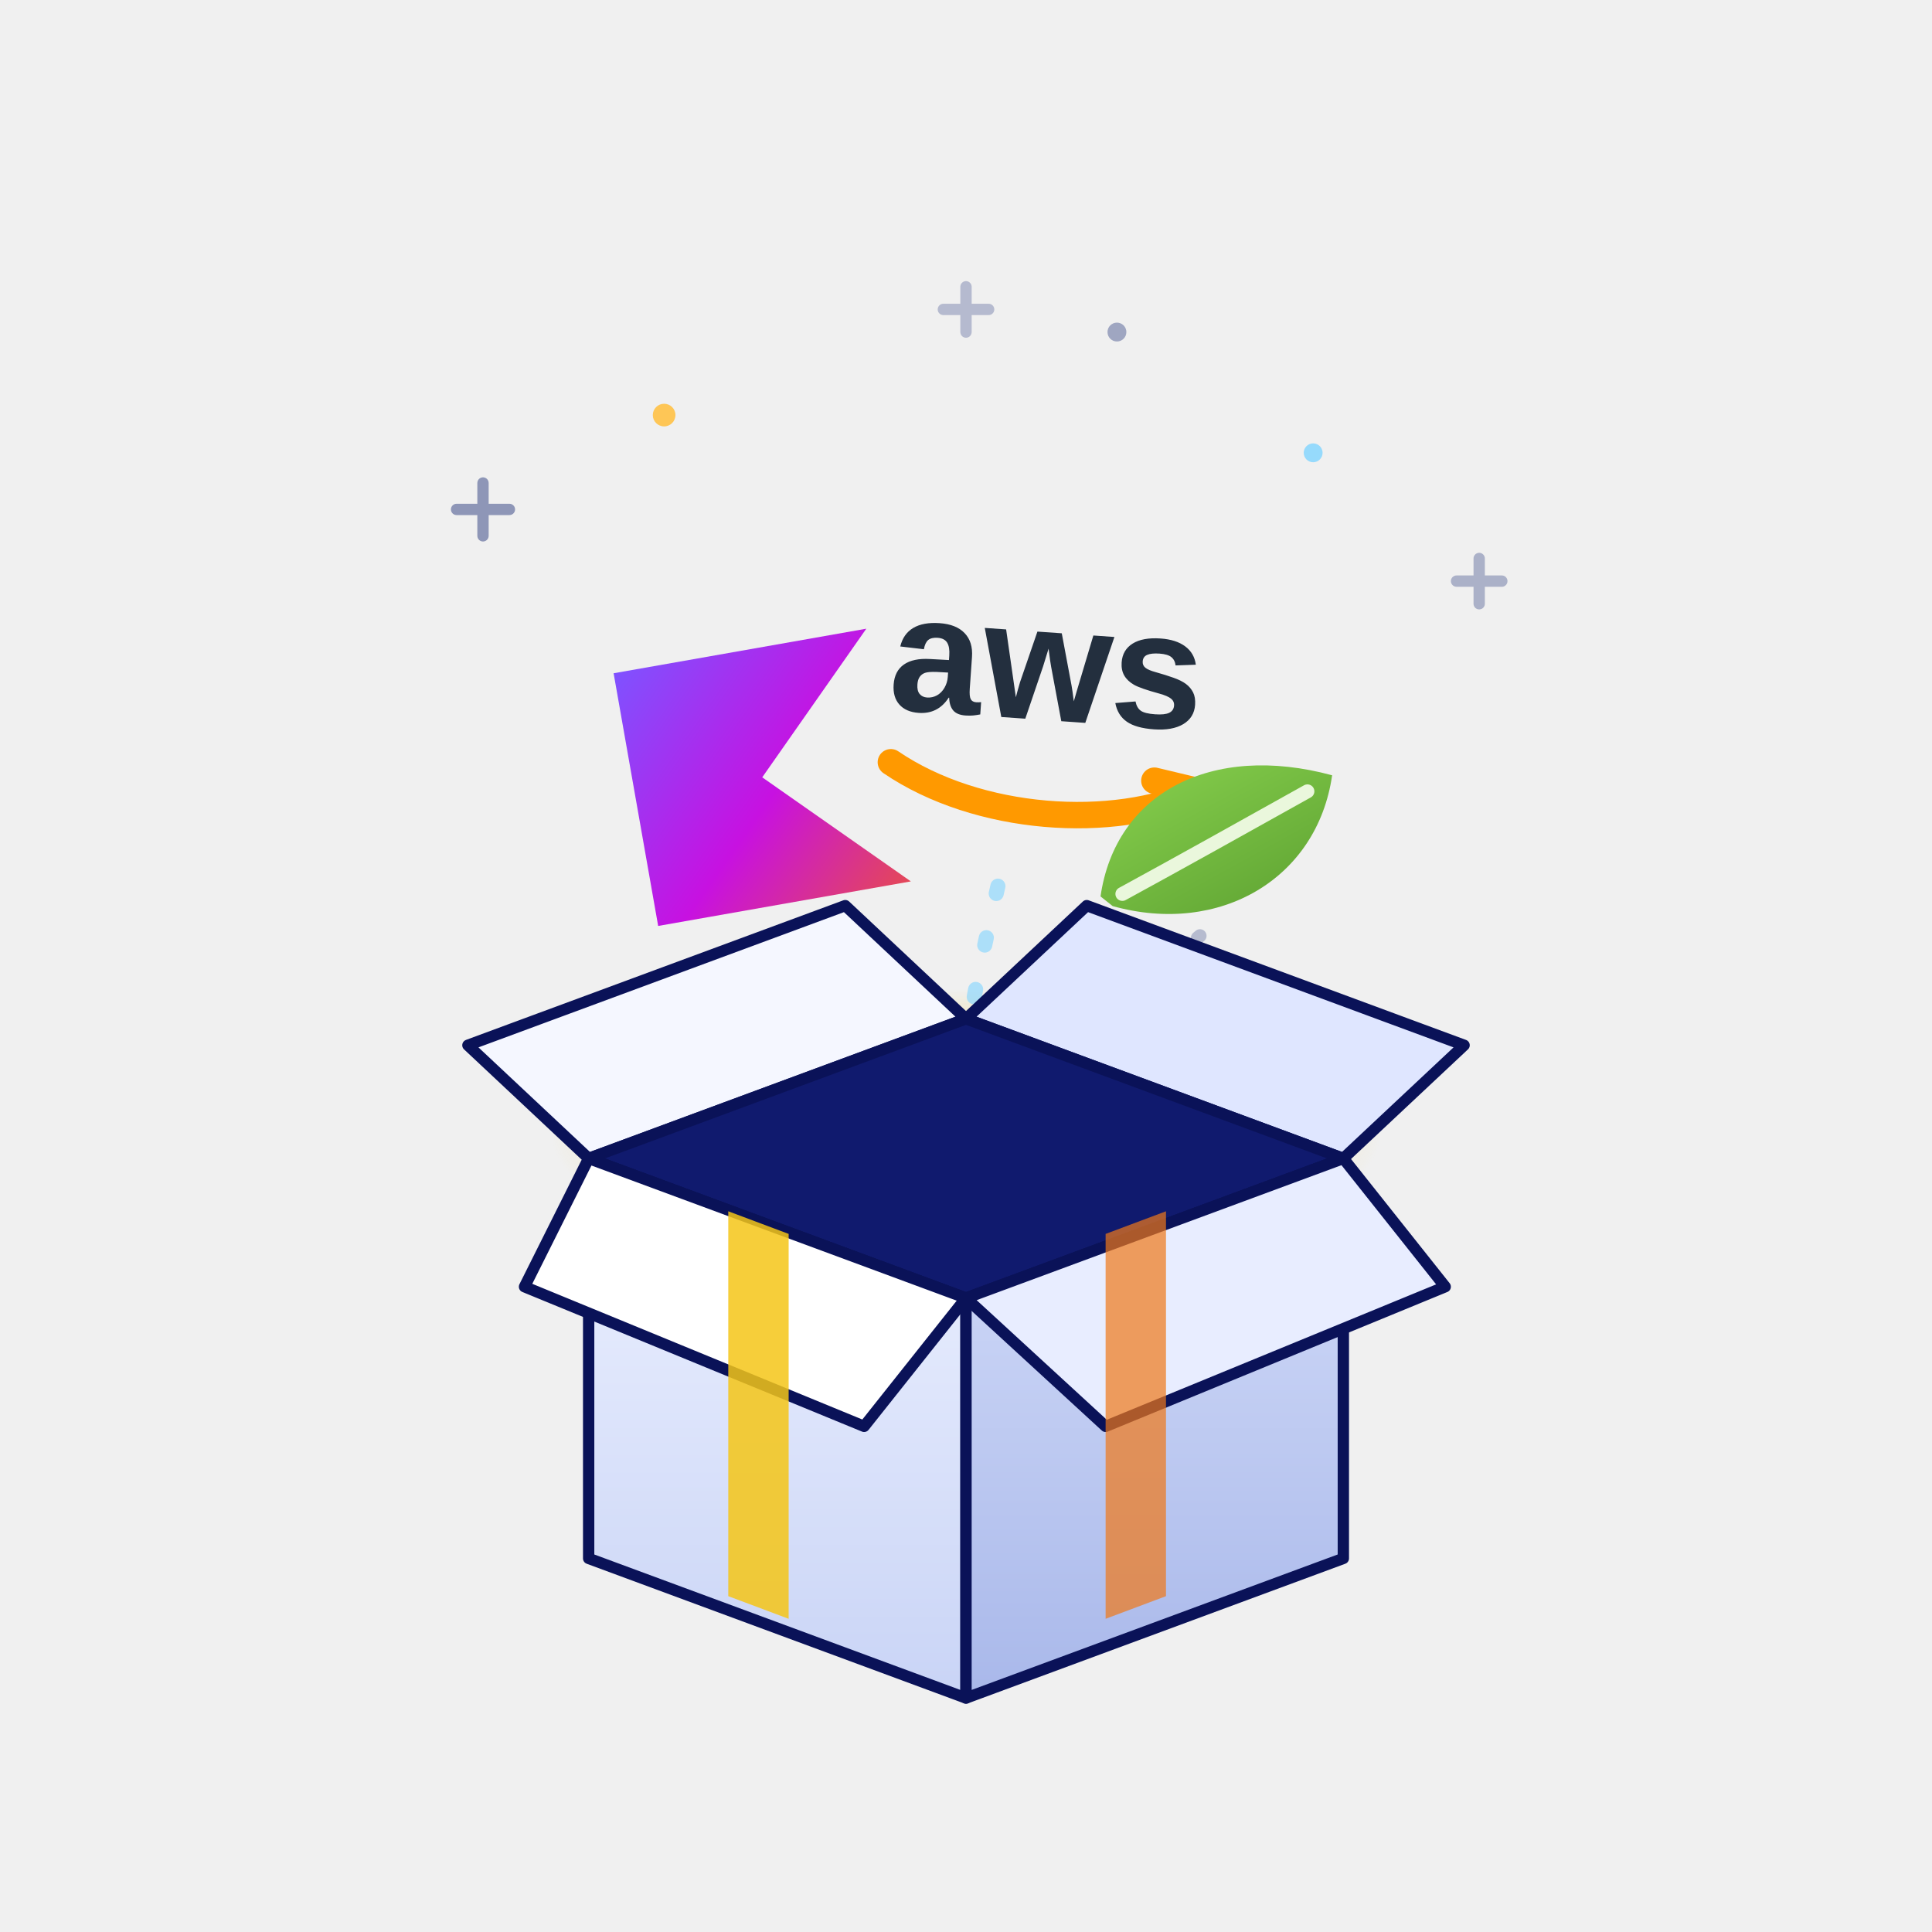
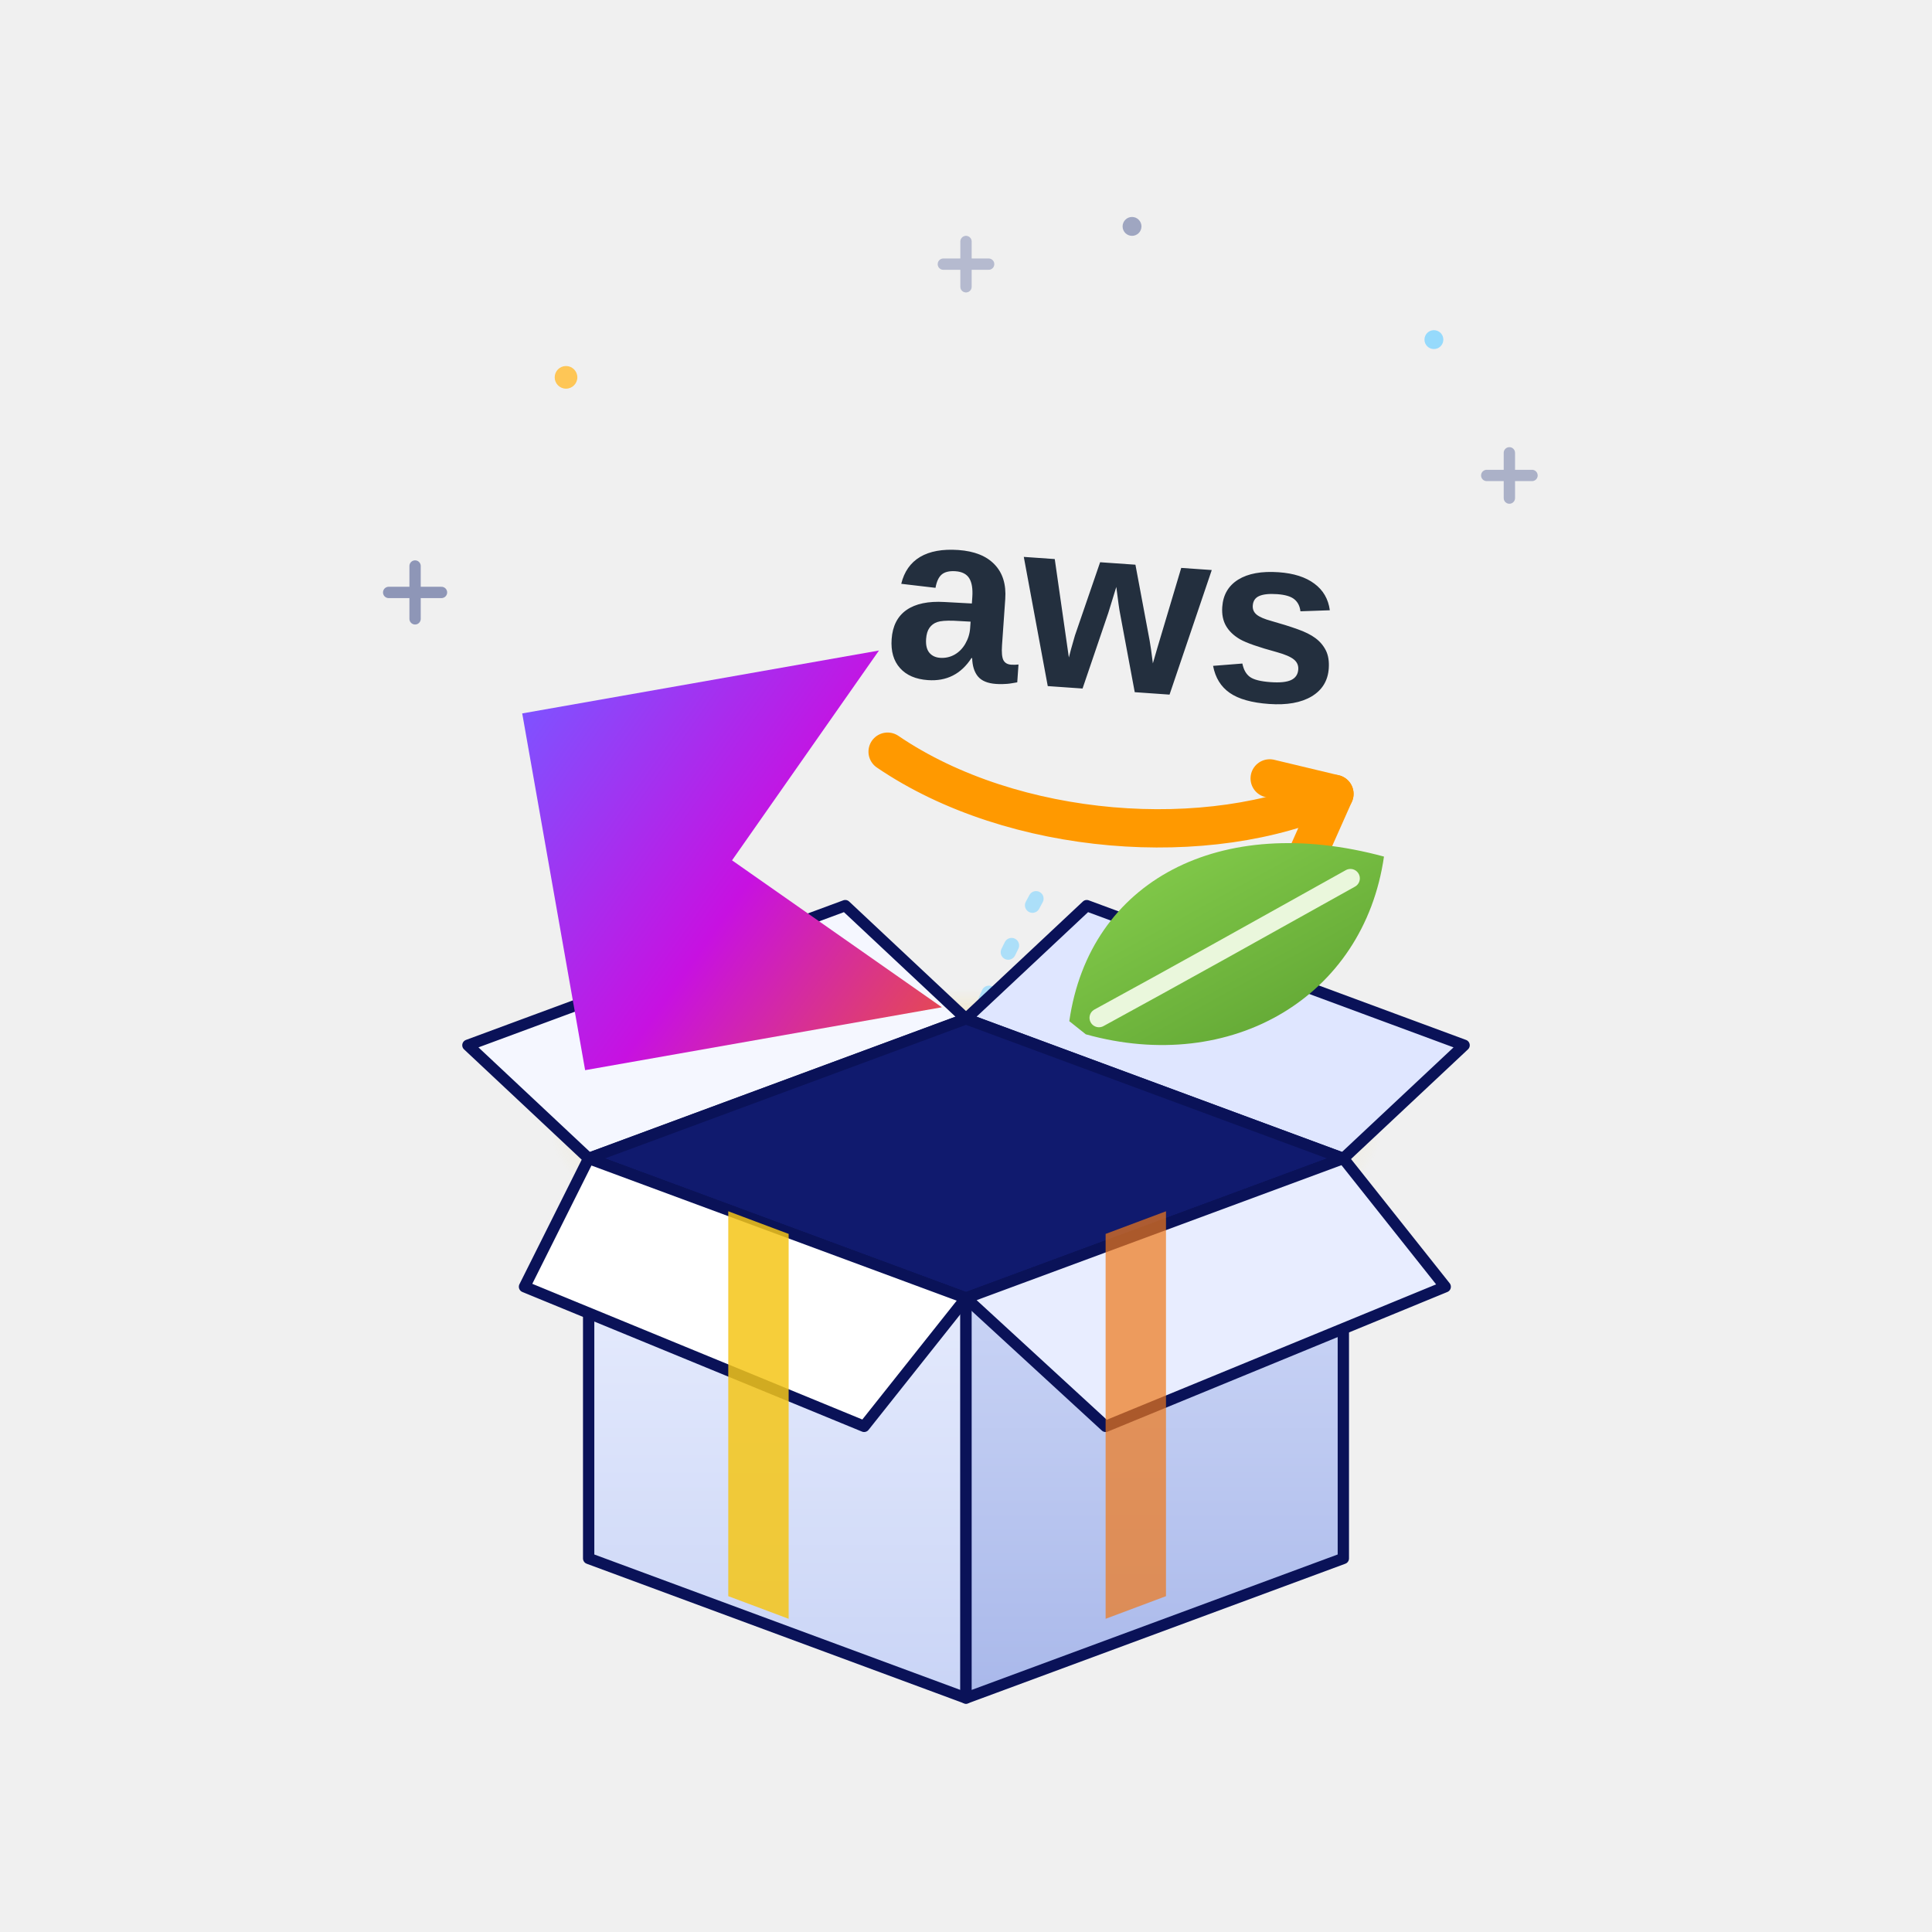
<svg xmlns="http://www.w3.org/2000/svg" viewBox="0 0 512 512">
  <defs>
    <radialGradient id="glow">
      <stop offset="0" stop-color="#ffffff" stop-opacity=".25" />
      <stop offset="1" stop-color="#ffffff" stop-opacity="0" />
    </radialGradient>
    <radialGradient id="mouthGlow">
      <stop offset="0" stop-color="#ffe9b0" stop-opacity=".9" />
      <stop offset=".6" stop-color="#f5c518" stop-opacity=".35" />
      <stop offset="1" stop-color="#f5c518" stop-opacity="0" />
    </radialGradient>
    <linearGradient id="beam" x1="0" y1="1" x2="0" y2="0">
      <stop offset="0" stop-color="#ffe9b0" stop-opacity=".30" />
      <stop offset="1" stop-color="#ffe9b0" stop-opacity="0" />
    </linearGradient>
    <linearGradient id="boxFrontL" x1="0" y1="0" x2="0" y2="1">
      <stop offset="0" stop-color="#eef2ff" />
      <stop offset="1" stop-color="#c9d4f6" />
    </linearGradient>
    <linearGradient id="boxFrontR" x1="0" y1="0" x2="0" y2="1">
      <stop offset="0" stop-color="#d4ddf9" />
      <stop offset="1" stop-color="#a9b8ea" />
    </linearGradient>
    <linearGradient id="gKotlin" x1="0" y1="0" x2="1" y2="1">
      <stop offset="0" stop-color="#7F52FF" />
      <stop offset=".55" stop-color="#C711E1" />
      <stop offset="1" stop-color="#E44857" />
    </linearGradient>
    <linearGradient id="gLeaf" x1="0" y1="0" x2="1" y2="1">
      <stop offset="0" stop-color="#8bd450" />
      <stop offset="1" stop-color="#5a9e2f" />
    </linearGradient>
  </defs>
  <ellipse cx="256" cy="300" rx="110" ry="38" fill="url(#mouthGlow)" />
  <g fill="none" stroke-linecap="round" stroke-dasharray="2 12">
-     <path stroke="#FFC145" stroke-width="4" opacity="0.65" d="M240 284 C 230 270, 216 258, 204 246" />
-     <path stroke="#7FD4FF" stroke-width="4" opacity="0.6" d="M256 278 C 258 262, 262 246, 266 228" />
-     <path stroke="#7c86ad" stroke-width="3.5" opacity="0.5" d="M274 284 C 292 270, 306 258, 318 248" />
+     <path stroke="#FFC145" stroke-width="4" opacity="0.65" d="M226 288 C 216 280, 208 274, 200 268" />
+     <path stroke="#7FD4FF" stroke-width="4" opacity="0.6" d="M256 278 C 262 262, 270 246, 278 232" />
+     <path stroke="#7c86ad" stroke-width="3.5" opacity="0.5" d="M282 288 C 300 280, 316 272, 330 264" />
  </g>
  <g stroke="#0a1258" stroke-width="3" stroke-linejoin="round">
    <polygon points="256,270 156,307 124,277 224,240" fill="#f5f7ff" />
    <polygon points="256,270 356,307 388,277 288,240" fill="#dfe6ff" />
    <polygon points="256,270 356,307 256,344 156,307" fill="#101a6e" />
    <polygon points="156,307 256,344 256,450 156,413" fill="url(#boxFrontL)" />
    <polygon points="256,344 356,307 356,413 256,450" fill="url(#boxFrontR)" />
    <polygon points="156,307 256,344 229,378 139,341" fill="#ffffff" />
    <polygon points="256,344 356,307 383,341 293,378" fill="#e8edff" />
  </g>
  <polygon points="193,321 209,327 209,429 193,423" fill="#f5c518" opacity="0.85" />
  <polygon points="293,327 309,321 309,423 293,429" fill="#f07818" opacity="0.7" />
-   <g transform="translate(168 172) rotate(-10 34 34)">
-     <polygon points="0,0 68,0 34,34 68,68 0,68" fill="url(#gKotlin)" />
+   <g transform="translate(146 180) rotate(-10 48 48)">
+     <polygon points="0,0 96,0 48,48 96,96 0,96" fill="url(#gKotlin)" />
  </g>
-   <g transform="translate(238 146) rotate(4)">
+   <g transform="translate(238 118) rotate(4) scale(1.45)">
    <text x="0" y="42" font-family="Segoe UI, Arial, Helvetica, sans-serif" font-size="44" font-weight="700" fill="#232F3E">aws</text>
    <path d="M2 56 C 26 70, 62 70, 84 58" fill="none" stroke="#FF9900" stroke-width="7" stroke-linecap="round" />
    <path d="M84 58 l -12 -2 m 12 2 l -4 11" fill="none" stroke="#FF9900" stroke-width="7" stroke-linecap="round" />
  </g>
-   <g transform="translate(298 190) rotate(12) scale(0.92)">
+   <g transform="translate(292 206) rotate(12) scale(1.25)">
    <path d="M4 52 C 2 22, 26 2, 62 4 C 64 34, 40 56, 8 54 Z" fill="url(#gLeaf)" />
    <path d="M10 50 C 24 38, 40 24, 56 10" fill="none" stroke="#eaf7dc" stroke-width="4" stroke-linecap="round" />
  </g>
  <g stroke="#7c86ad" stroke-width="3" stroke-linecap="round" opacity="0.85">
-     <path d="M128 128 v 14 M121 135 h 14" />
-     <path d="M392 148 v 12 M386 154 h 12" opacity="0.7" />
-     <path d="M256 76 v 12 M250 82 h 12" opacity="0.6" />
+     <path d="M110 150 v 14 M103 157 h 14" />
+     <path d="M400 120 v 12 M394 126 h 12" opacity="0.7" />
+     <path d="M256 64 v 12 M250 70 h 12" opacity="0.6" />
  </g>
-   <circle cx="176" cy="110" r="3" fill="#FFC145" opacity="0.9" />
-   <circle cx="348" cy="120" r="2.5" fill="#7FD4FF" opacity="0.8" />
-   <circle cx="296" cy="88" r="2.5" fill="#7c86ad" opacity="0.7" />
+   <circle cx="150" cy="100" r="3" fill="#FFC145" opacity="0.9" />
+   <circle cx="380" cy="90" r="2.5" fill="#7FD4FF" opacity="0.8" />
+   <circle cx="300" cy="60" r="2.5" fill="#7c86ad" opacity="0.7" />
</svg>
